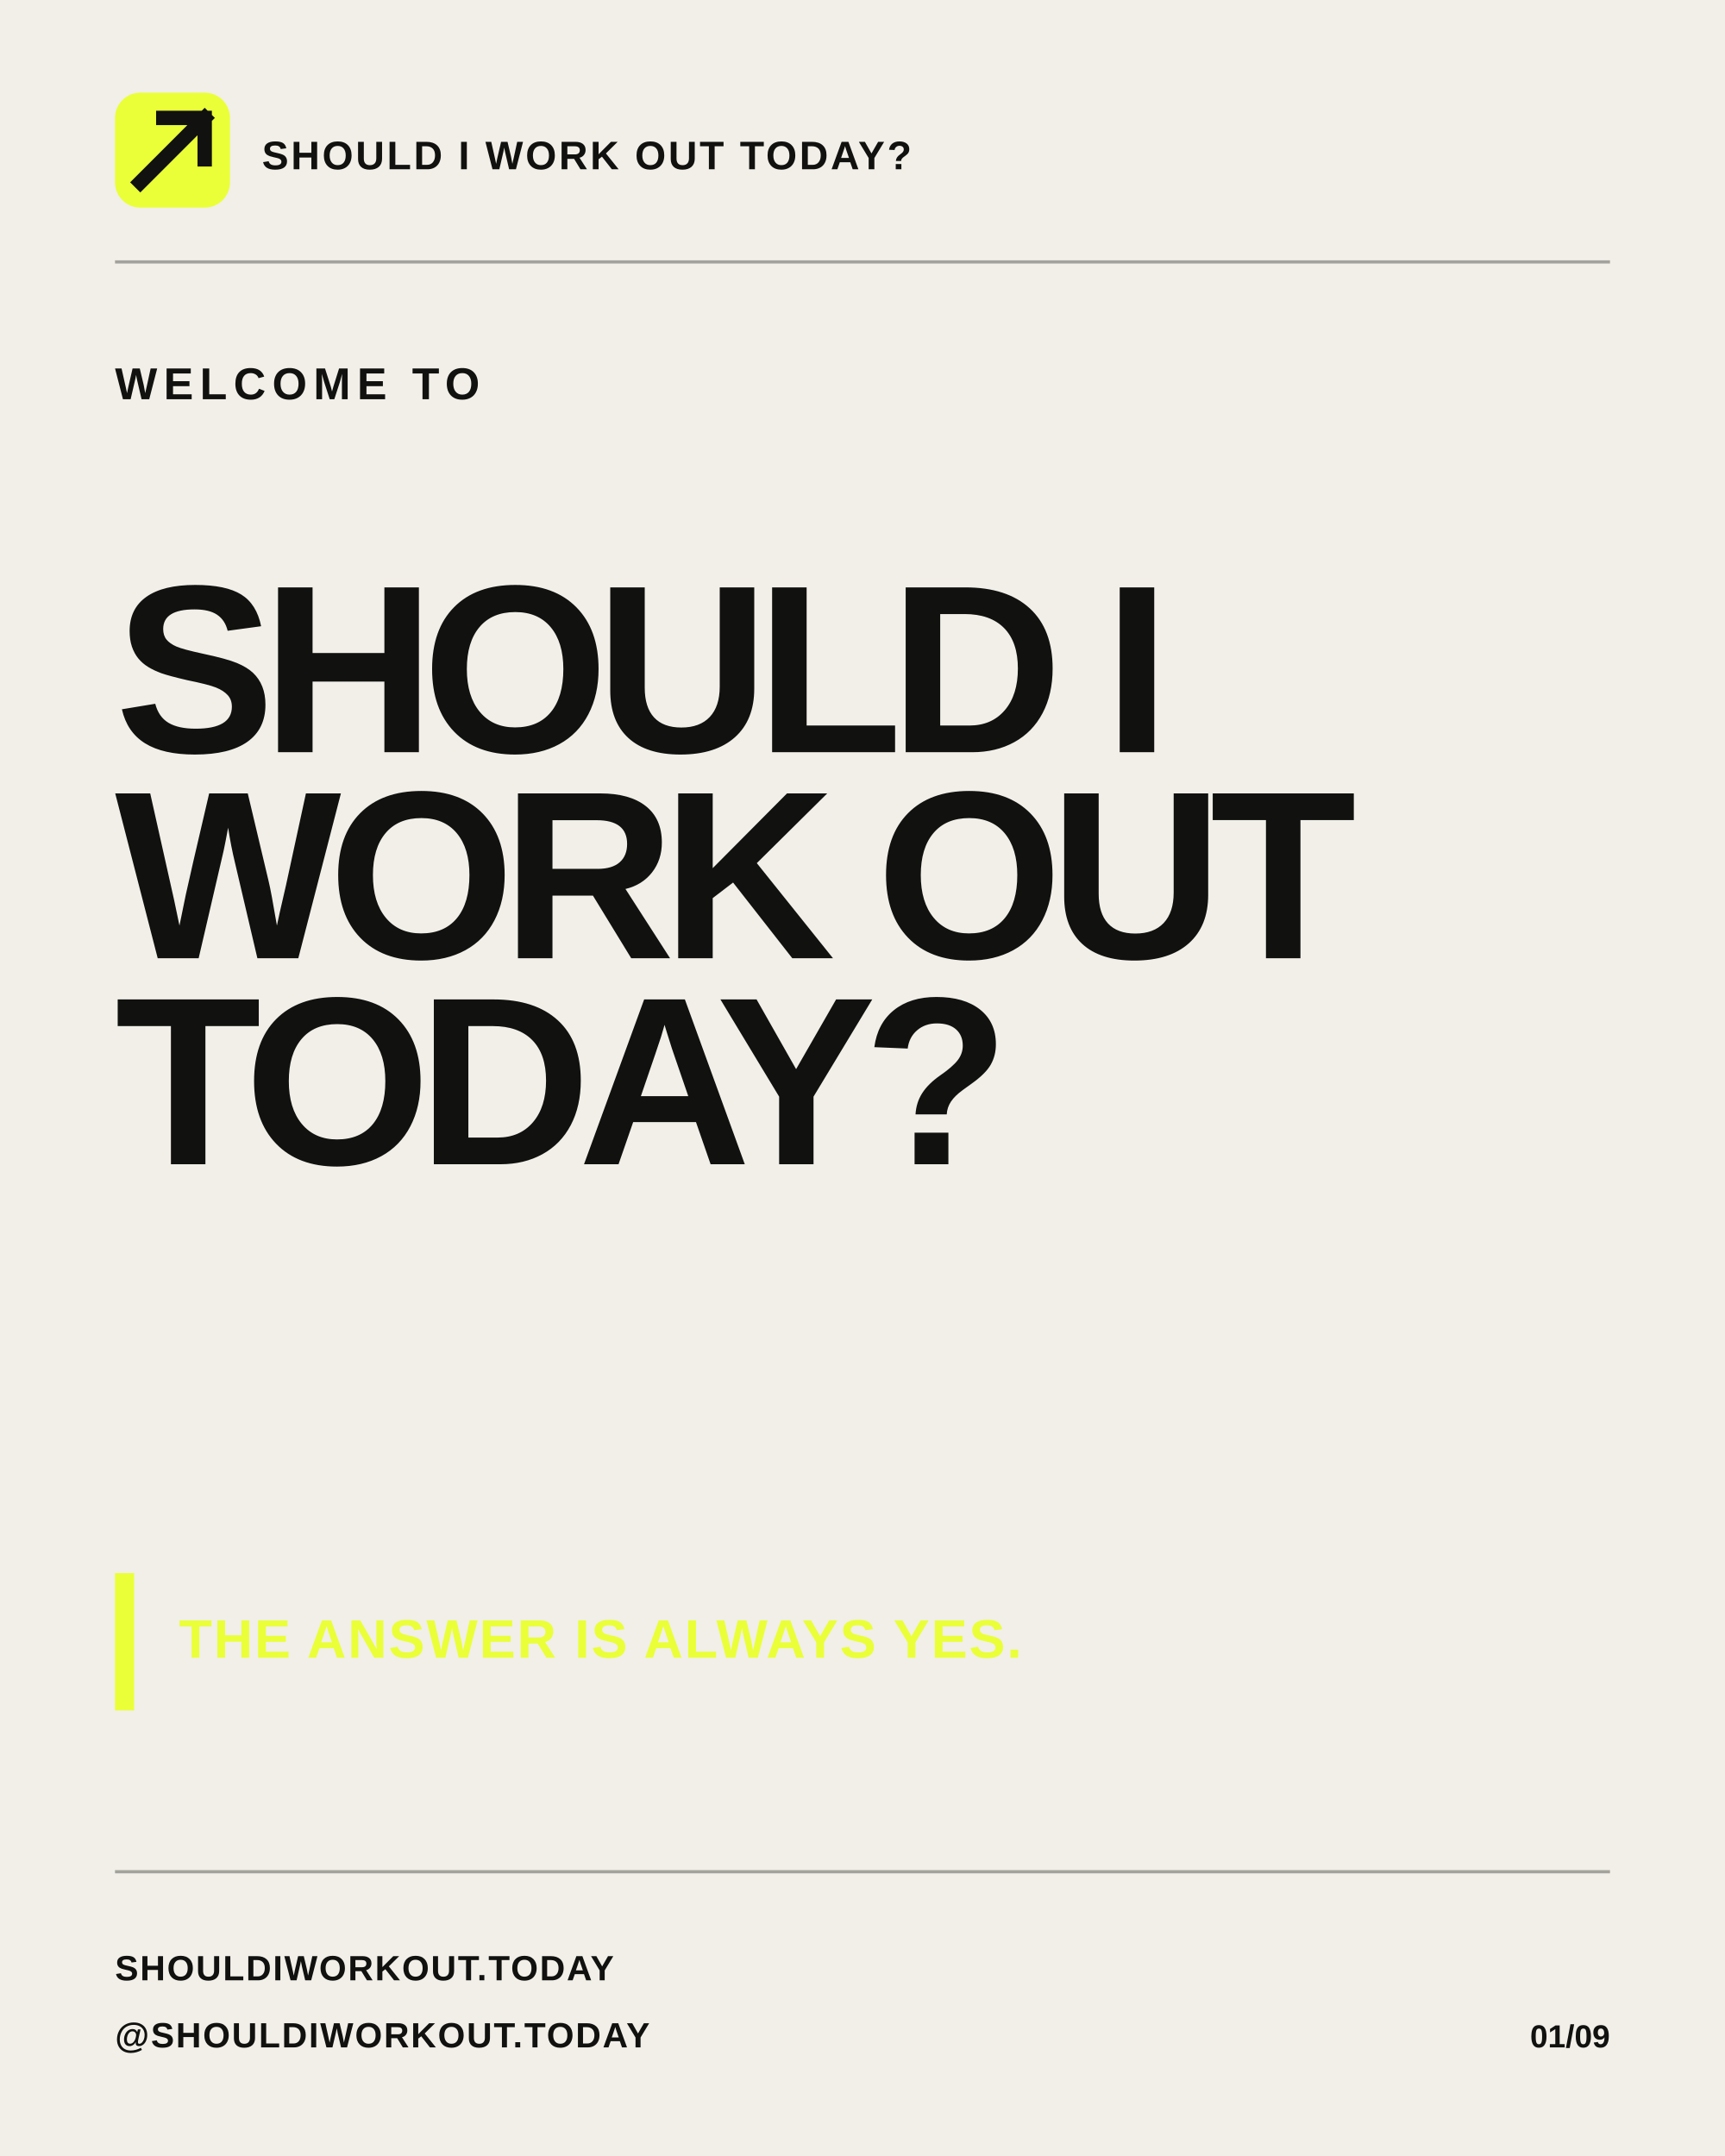
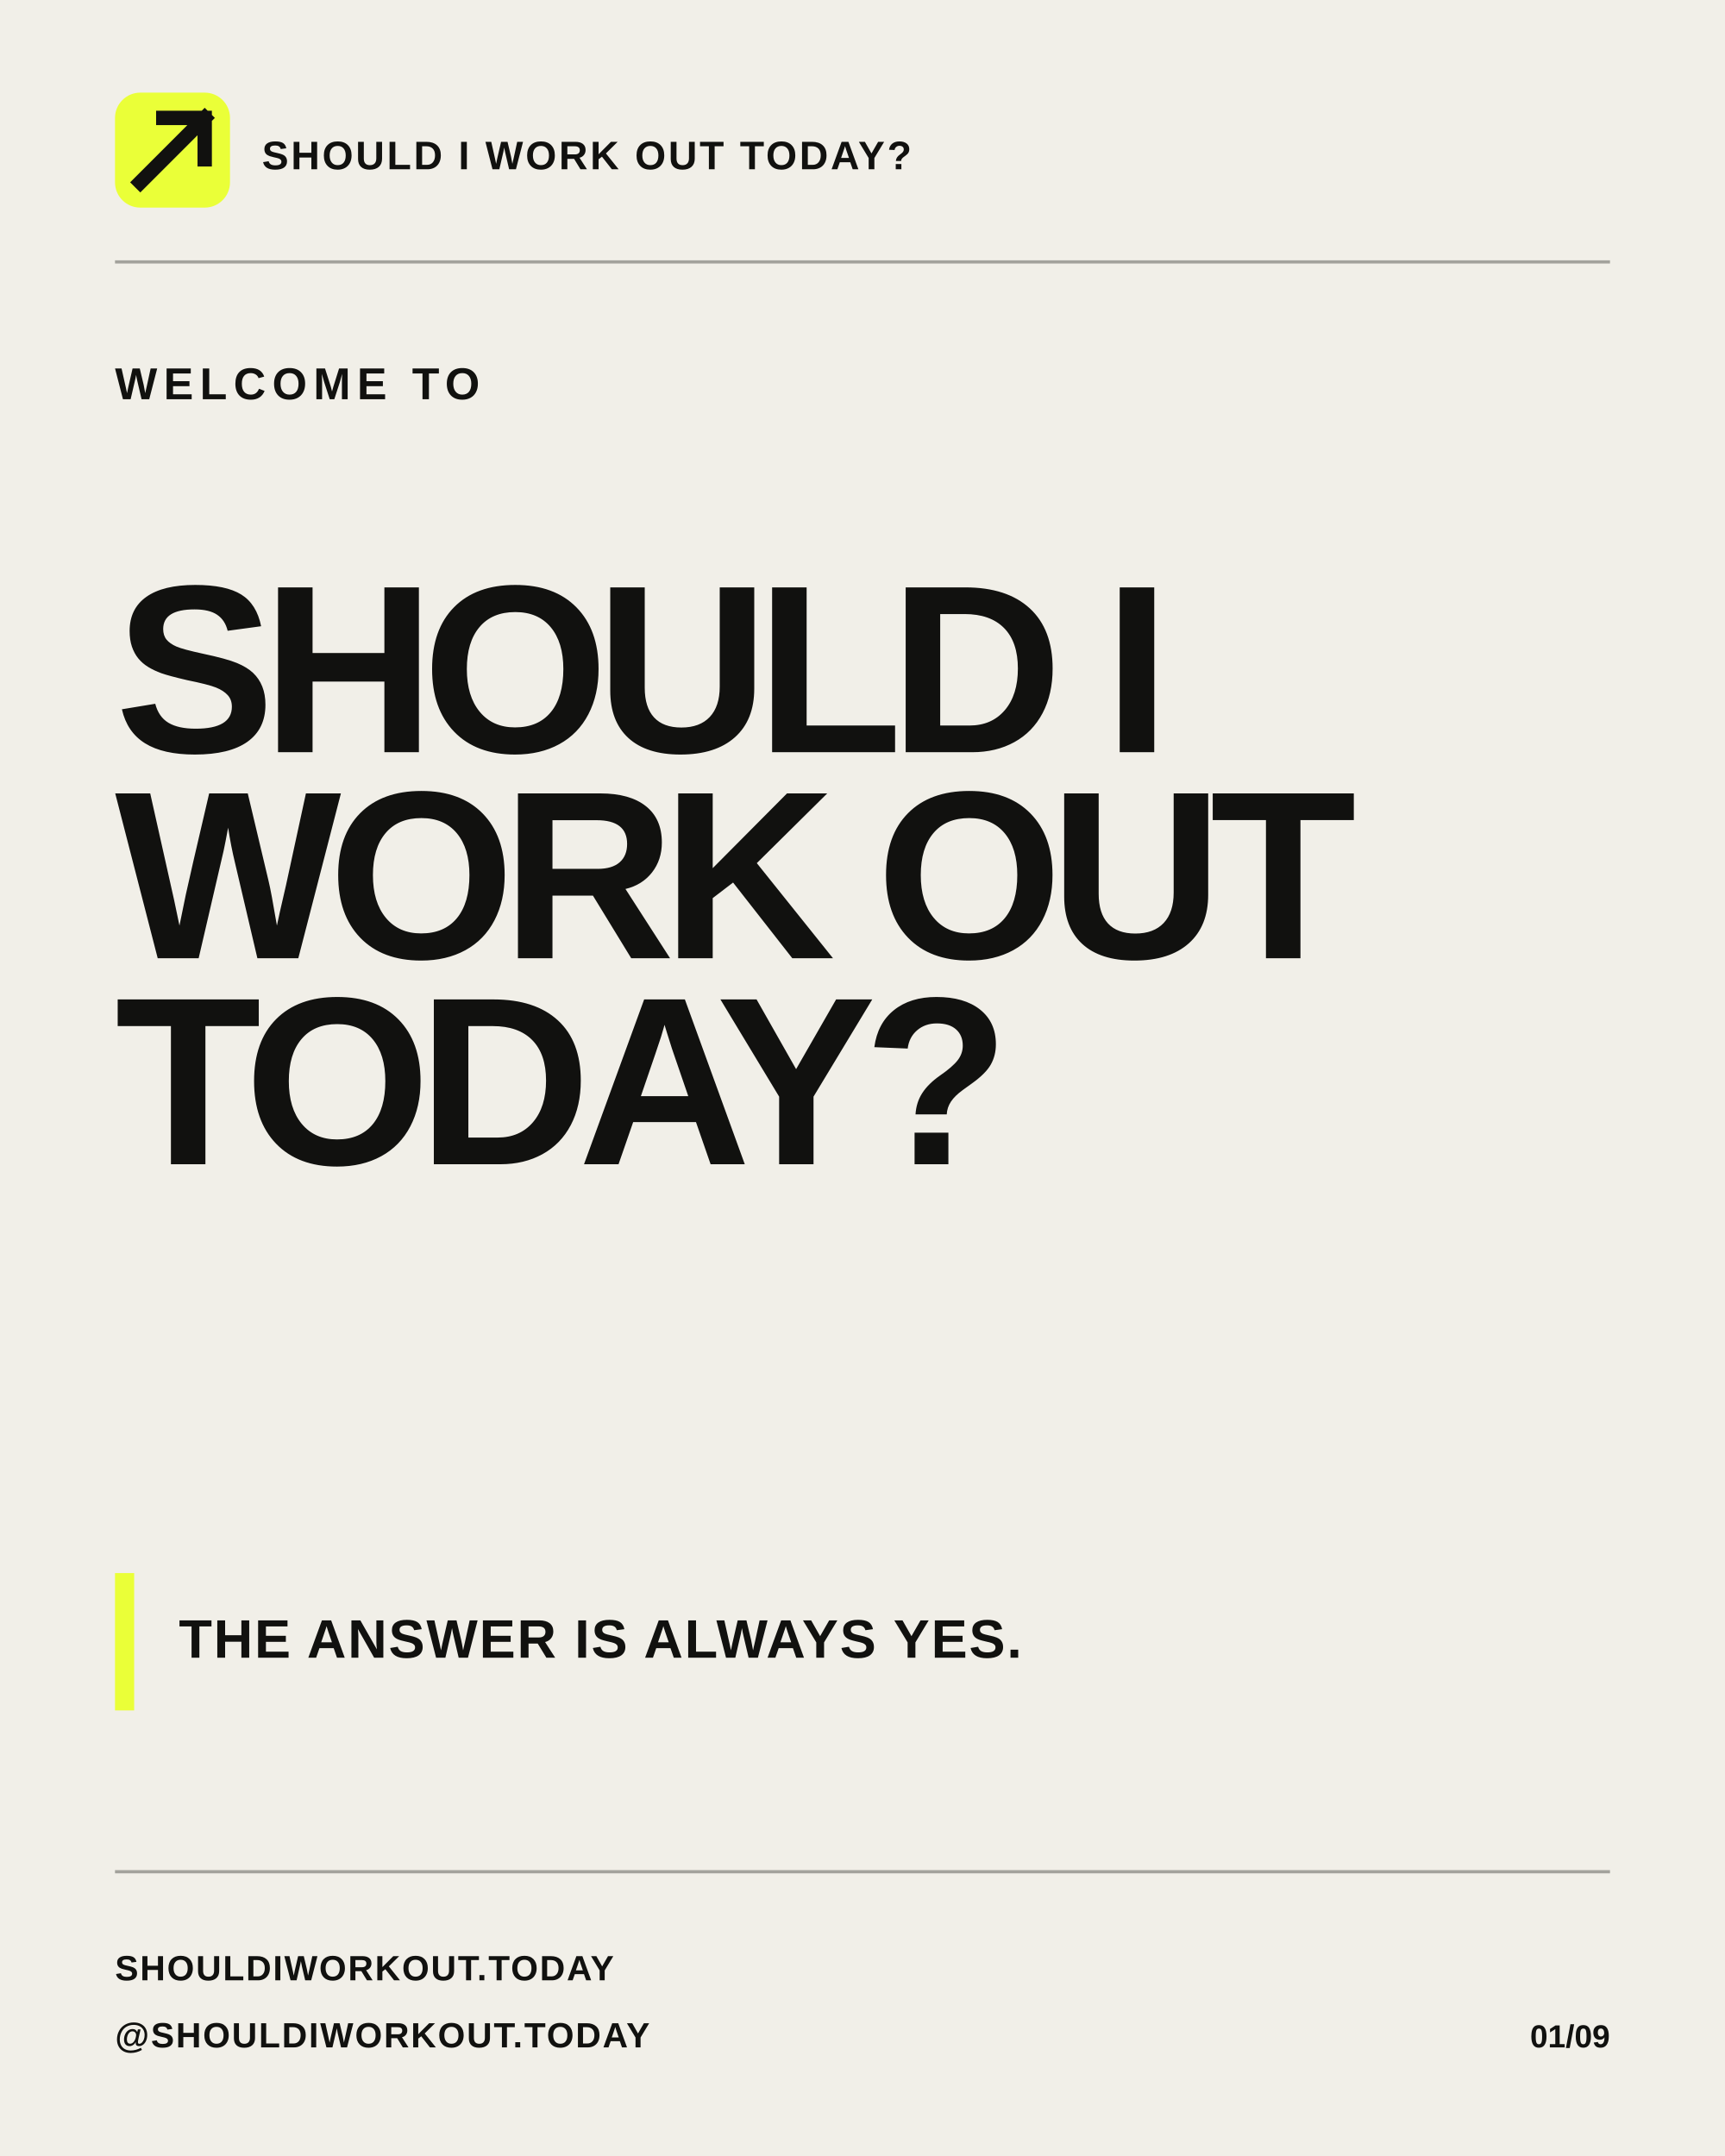
<svg xmlns="http://www.w3.org/2000/svg" width="1080" height="1350" viewBox="0 0 1080 1350">
  <rect width="1080" height="1350" fill="#f1efe8" />
  <style>
    text { font-family: Arial, Helvetica, sans-serif; fill: #11110f; }
    .brand { font-size: 25px; font-weight: 900; letter-spacing: 1.5px; }
    .kicker { font-size: 28px; font-weight: 800; letter-spacing: 4px; }
    .main { font-size: 150px; font-weight: 900; letter-spacing: -8px; }
-     .accent { font-size: 34px; font-weight: 900; letter-spacing: 1px; fill: #eaff38; }
+     .accent { font-size: 34px; font-weight: 900; letter-spacing: 1px; fill: #11110f; }
    .footer { font-size: 22px; font-weight: 800; letter-spacing: 1px; }
    .number { font-size: 20px; font-weight: 900; }
  </style>
  <rect x="72" y="58" width="72" height="72" rx="15.84" fill="#eaff38" />
  <path d="M87.84 114.16 128.16 73.84 M102.24 73.84 H128.16 V99.76" fill="none" stroke="#11110f" stroke-width="9" stroke-linecap="square" stroke-linejoin="miter" />
  <text x="164" y="106" class="brand">SHOULD I WORK OUT TODAY?</text>
  <line x1="72" y1="164" x2="1008" y2="164" stroke="#11110f" stroke-width="2" opacity=".35" />
  <text x="72" y="250" class="kicker">WELCOME TO</text>
  <text x="72" y="471" class="main">SHOULD I</text>
  <text x="72" y="600" class="main">WORK OUT</text>
  <text x="72" y="729" class="main">TODAY?</text>
  <rect x="72" y="985" width="12" height="86" fill="#eaff38" />
  <text x="112" y="1038" class="accent">THE ANSWER IS ALWAYS YES.</text>
  <line x1="72" y1="1172" x2="1008" y2="1172" stroke="#11110f" stroke-width="2" opacity=".35" />
  <text x="72" y="1240" class="footer">SHOULDIWORKOUT.TODAY</text>
  <text x="72" y="1282" class="footer">@SHOULDIWORKOUT.TODAY</text>
  <text x="1008" y="1282" text-anchor="end" class="number">01/09</text>
</svg>
